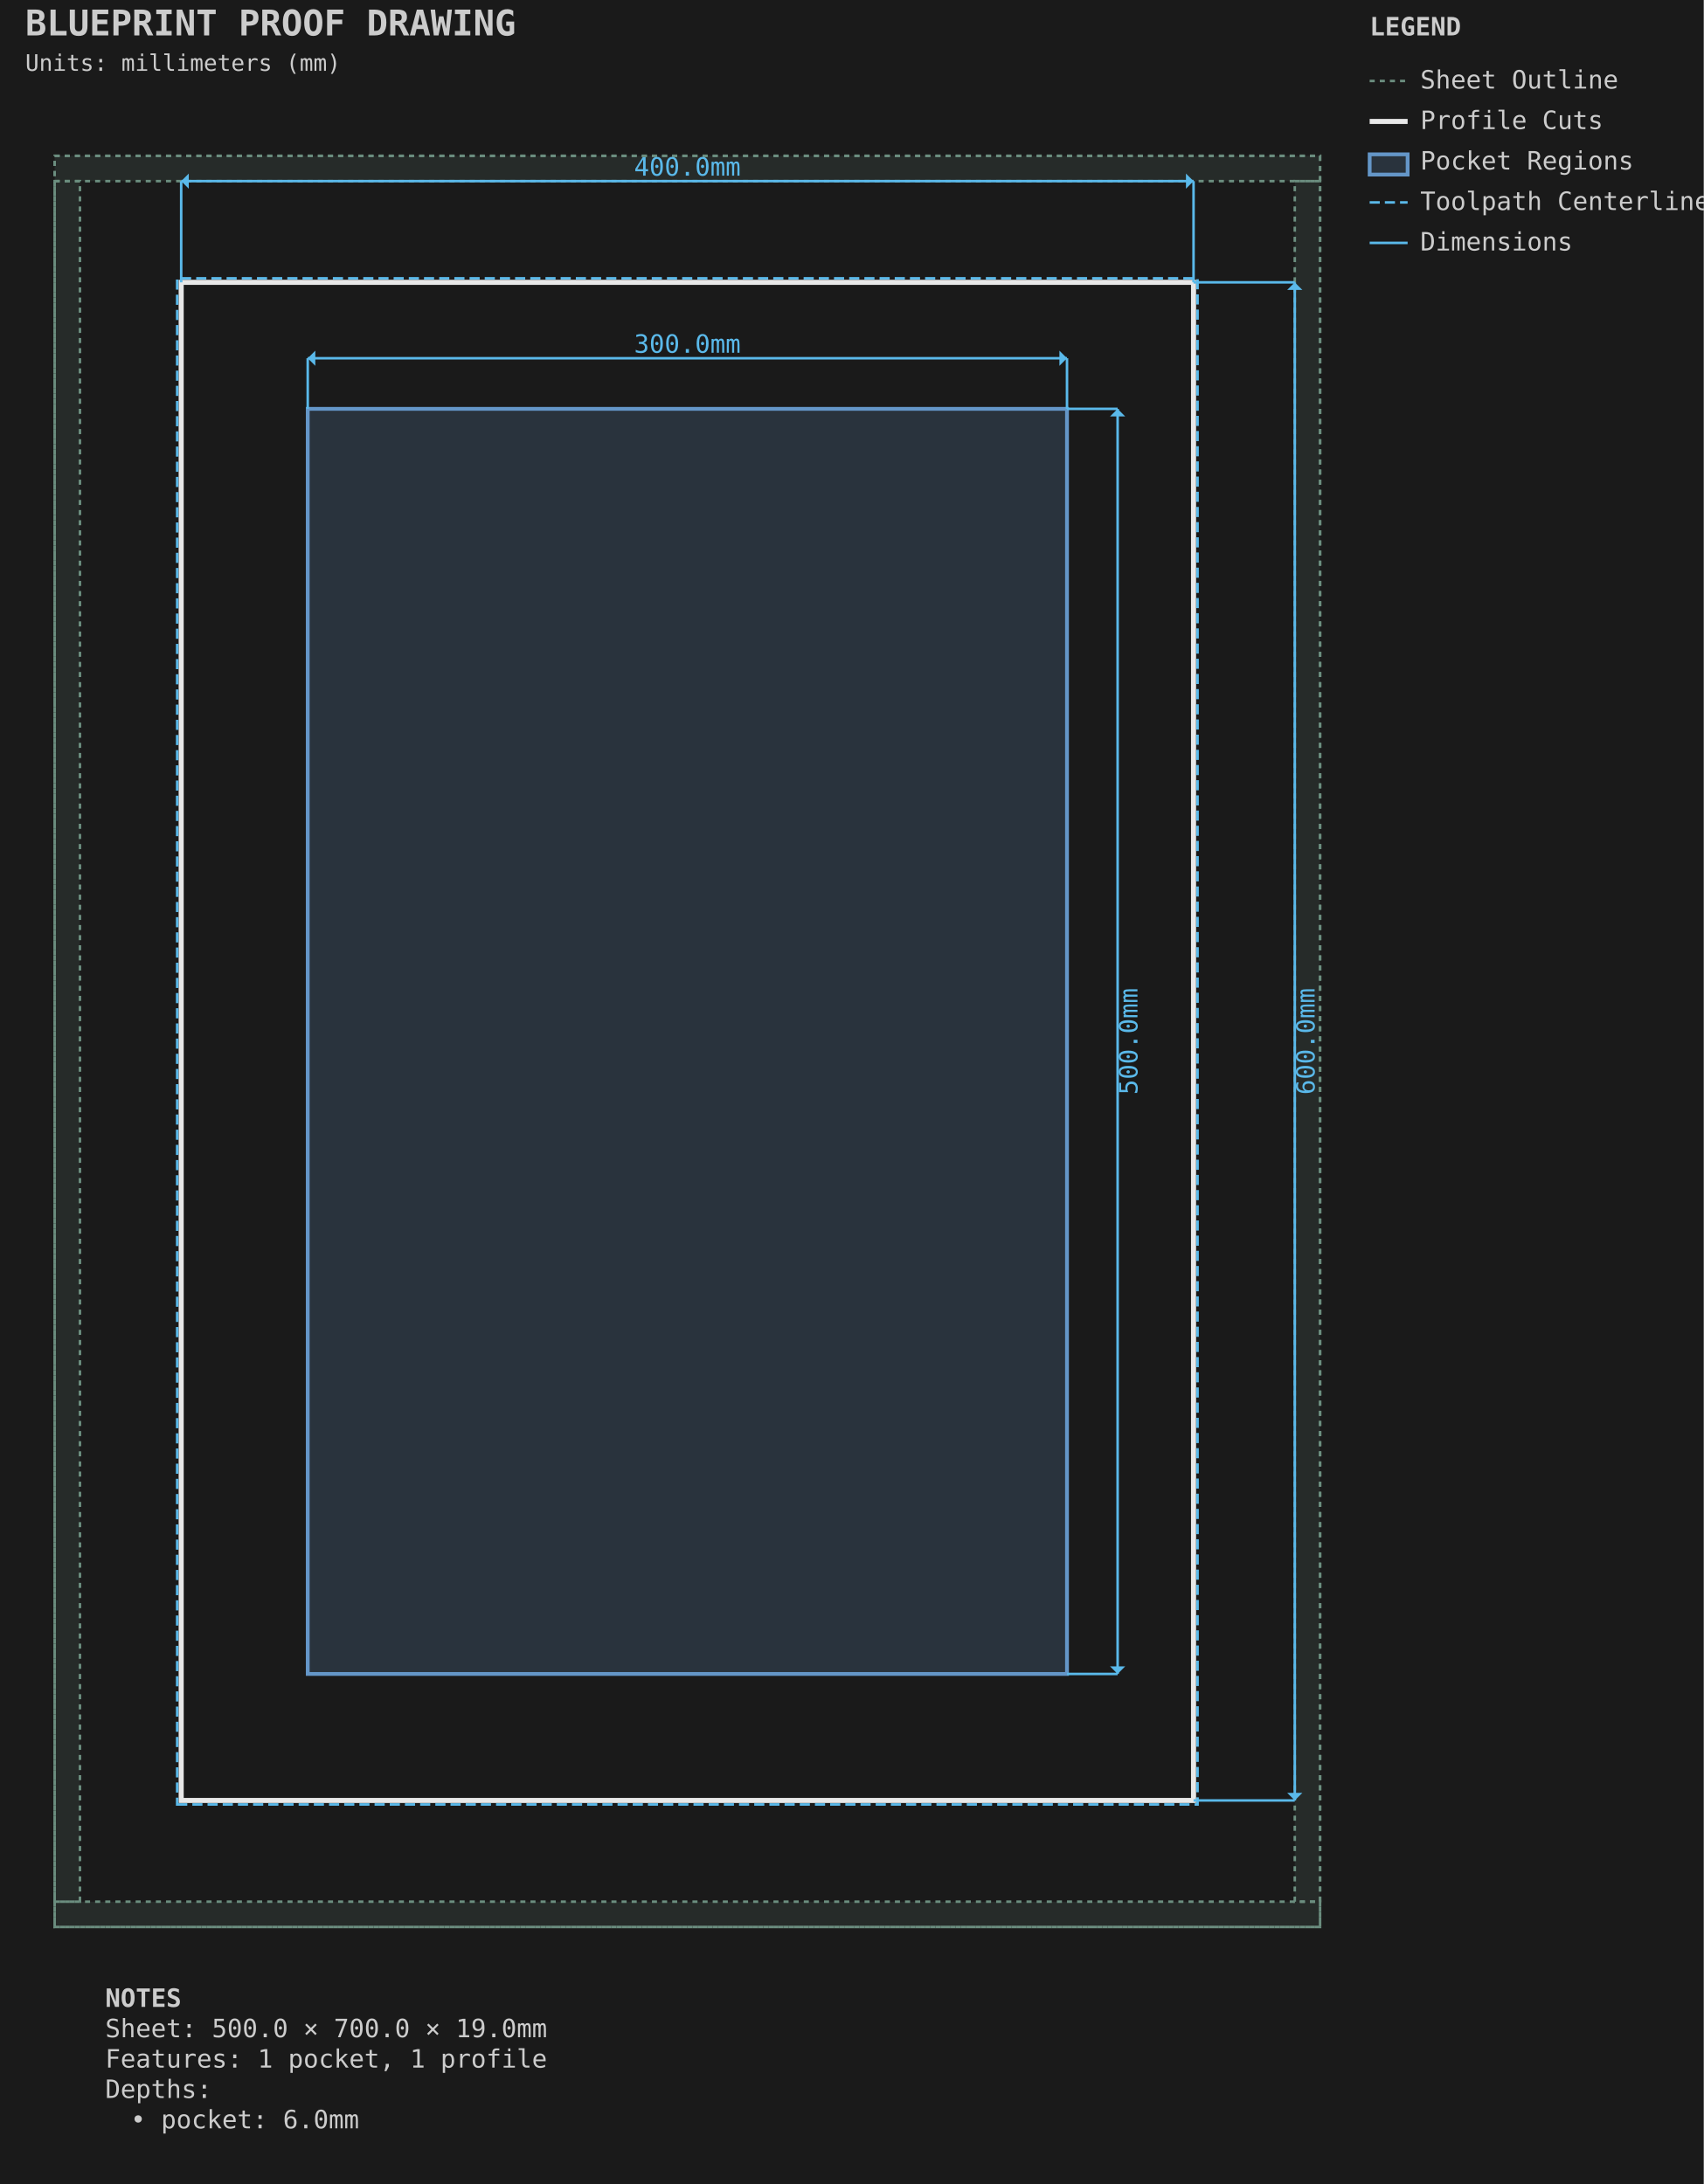
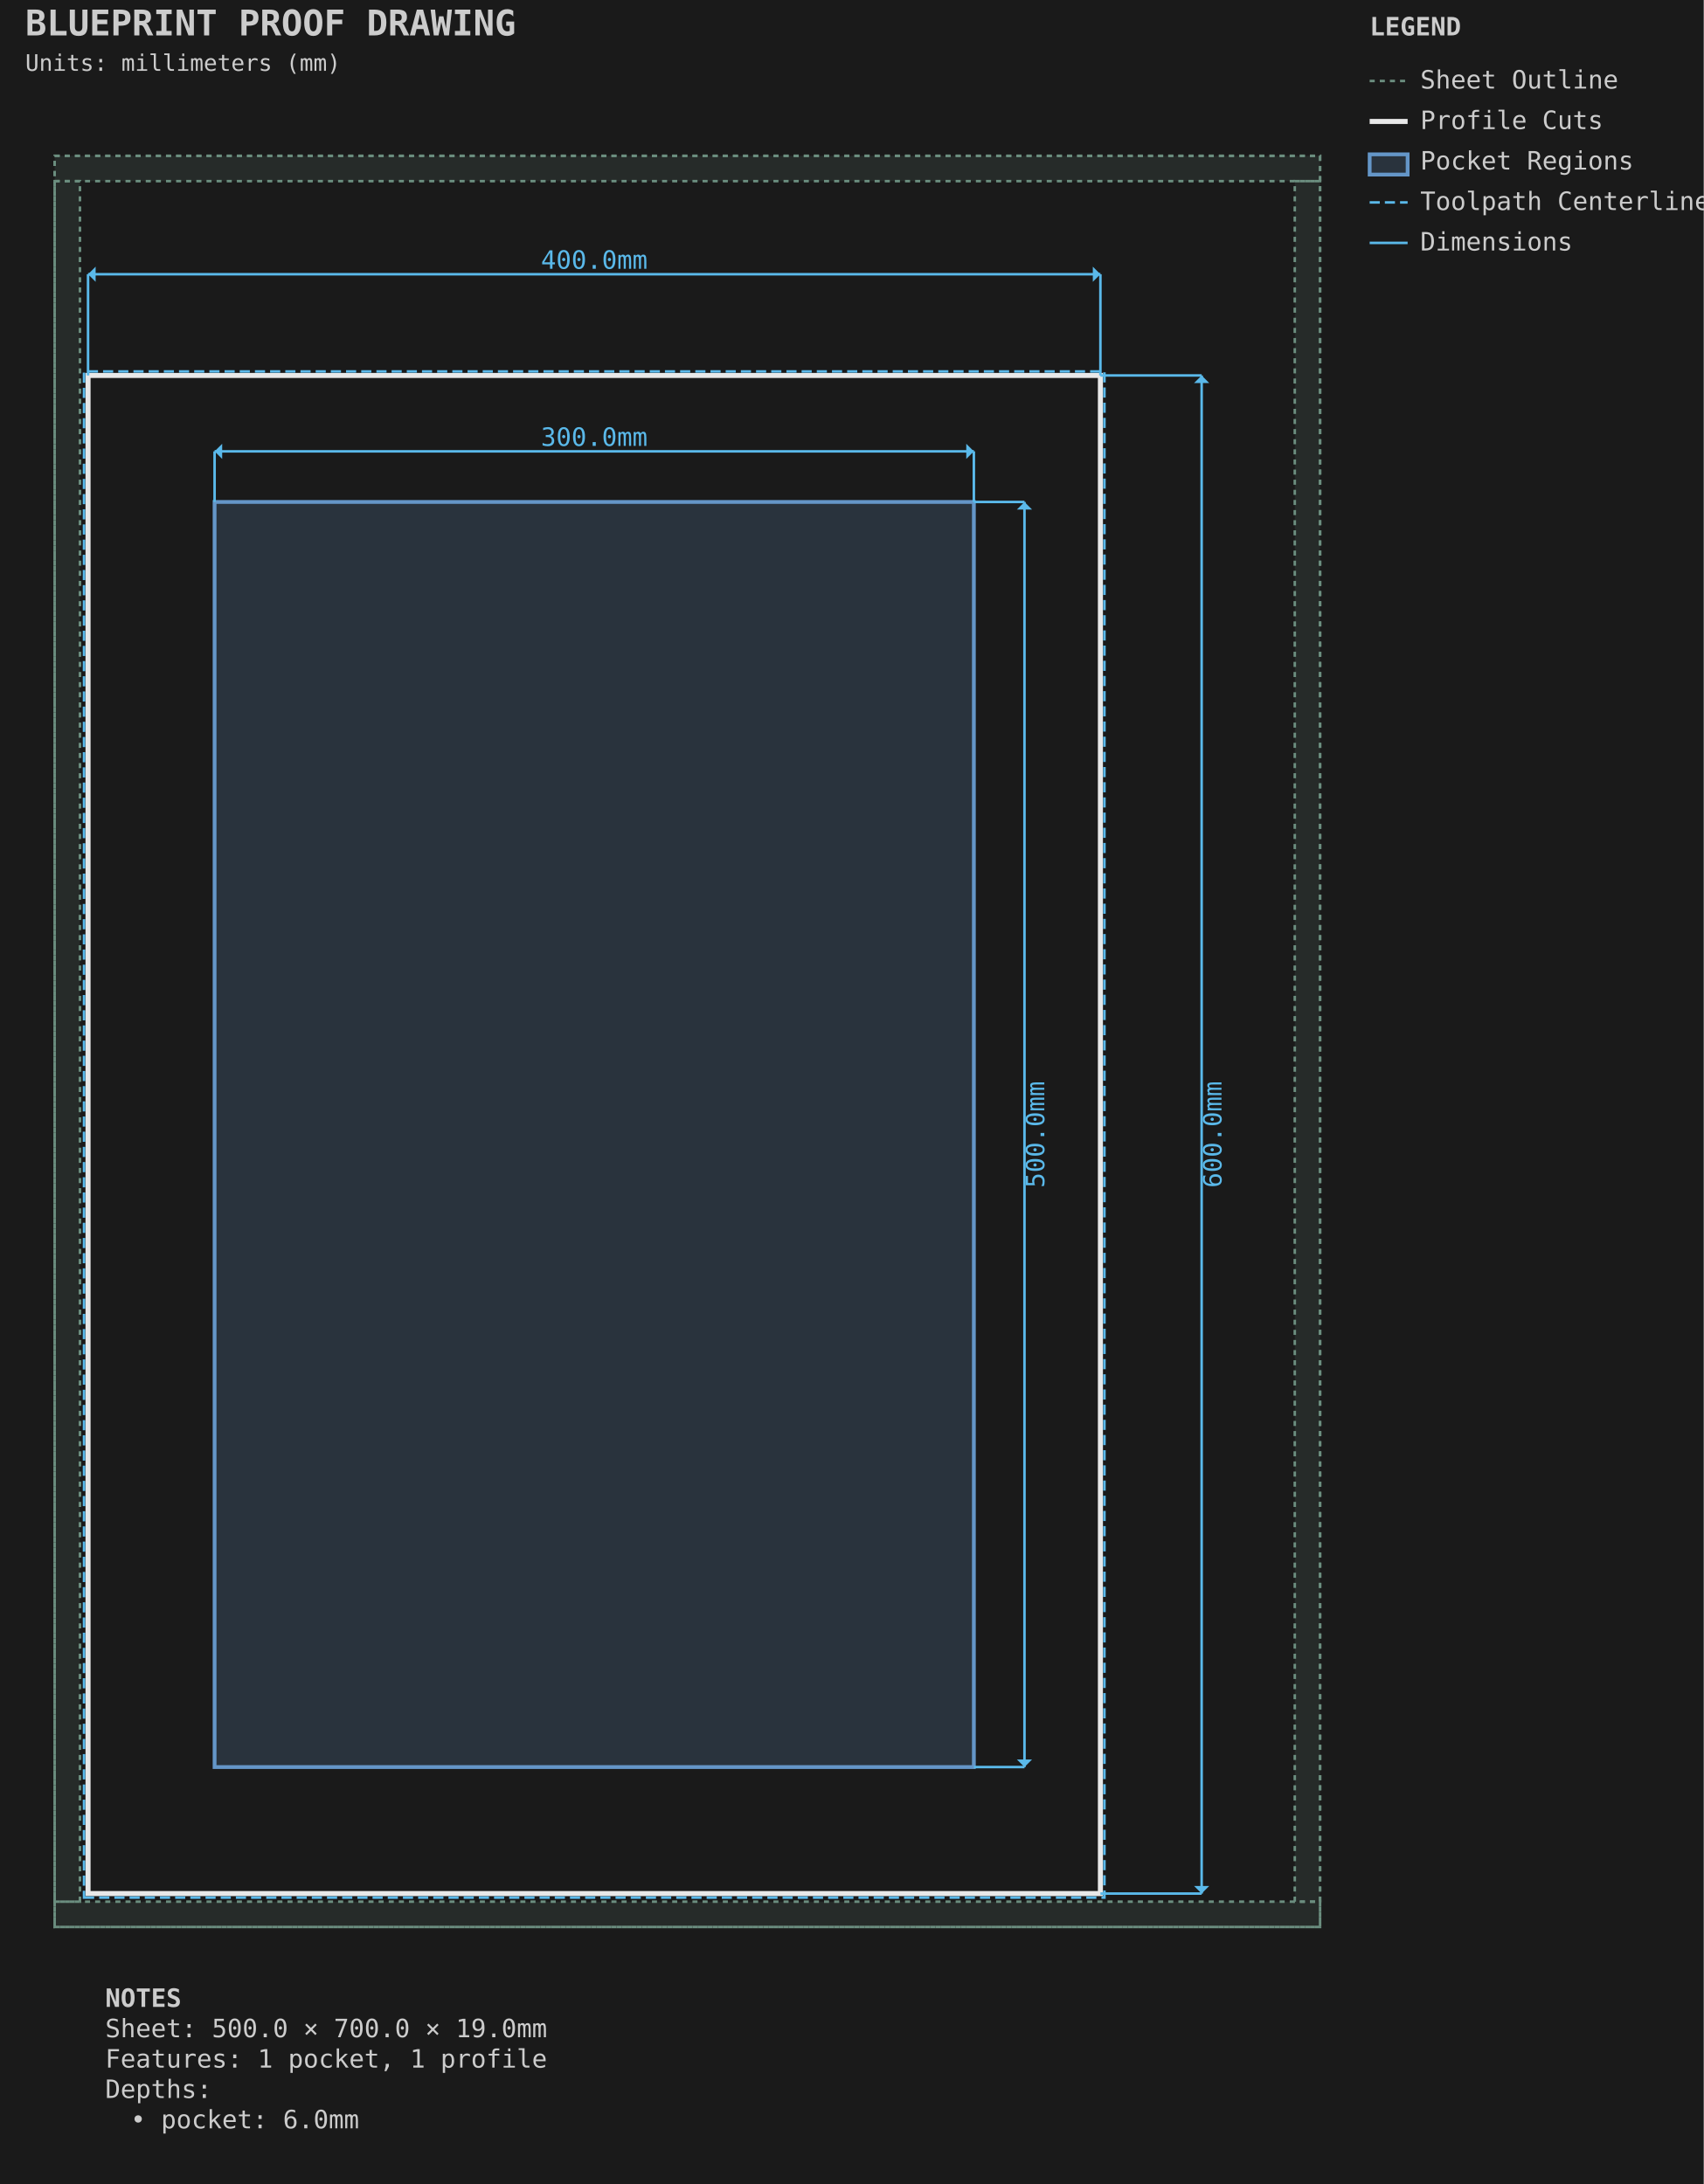
<svg xmlns="http://www.w3.org/2000/svg" viewBox="-21.587 -61.587 673.175 863.175" width="673.175mm" height="863.175mm">
  <style>.default { stroke: #e8e8e8; fill: none; stroke-width: 1; }
.sheet-outline { stroke: #6b8e7f; fill: none; stroke-width: 1; stroke-dasharray: 2,2; }
.profile { stroke: #e8e8e8; fill: none; stroke-width: 2; }
.pocket { stroke: #6496c8; fill: #6496c8; fill-opacity: 0.2; stroke-width: 1.5; }
.hole { stroke: #e8e8e8; fill: none; stroke-width: 1.5; }
.engrave { stroke: #888888; fill: none; stroke-width: 0.25; }
.bevel { stroke: #ffb454; fill: none; stroke-width: 1.5; }
.chamfer { stroke: #8bd49c; fill: none; stroke-width: 1.5; stroke-dasharray: 6,2; }
.roundover { stroke: #cba6f7; fill: none; stroke-width: 1.5; stroke-dasharray: 2,2; }
.edge-unplanned { stroke: #ff6b6b; fill: none; stroke-width: 1.5; stroke-dasharray: 4,2; }
.edge-label { fill: #e8e8e8; stroke: none; font-family: monospace; font-size: 8px; }
.keepout { stroke: #ff6b6b; fill: #ff6b6b; fill-opacity: 0.15; stroke-width: 1; stroke-dasharray: 4,2; }
.waste { stroke: #ff9500; fill: none; stroke-width: 2; stroke-dasharray: 8,4; }
.toolpath { stroke: #5ab9ea; fill: none; stroke-width: 1; stroke-dasharray: 4,2; }
.dimension { stroke: #5ab9ea; fill: none; stroke-width: 1; }
.dimension-text { fill: #5ab9ea; font-family: monospace; font-size: 10px; }
.construction { stroke: #6b8e7f; fill: none; stroke-width: 0.5; stroke-dasharray: 2,2; }
.label { fill: #ffcc00; font-family: monospace; font-size: 8px; font-weight: bold; }
.notes { fill: #cccccc; font-family: monospace; font-size: 10px; }
.table { stroke: #5c4a32; fill: #c4a46c; fill-opacity: 0.2; stroke-width: 1; }
.envelope { stroke: #ff6b6b; fill: none; stroke-width: 2; }
.spoilboard { stroke: none; fill: #4ecdc4; fill-opacity: 0.1; stroke-width: 0; }
.effective-envelope { stroke: #ffd93d; fill: none; stroke-width: 1; stroke-dasharray: 4,2; }
.origin { stroke: #ff6b6b; fill: #ff6b6b; stroke-width: 1; }
.centerline { stroke: #6b8e7f; fill: none; stroke-width: 0.5; stroke-dasharray: 8,4; }
.soft-limit { stroke: #ff9500; fill: none; stroke-width: 1.5; stroke-dasharray: 6,3; }
.t-track { stroke: none; fill: #66cc88; fill-opacity: 0.25; stroke-width: 0; }
.margin-zone { fill: #6b8e7f; fill-opacity: 0.15; }
.legend { fill: #cccccc; font-family: monospace; font-size: 10px; }
.title { fill: #cccccc; font-family: monospace; font-size: 14px; font-weight: bold; }
.section-label { fill: #5ab9ea; font-family: monospace; font-size: 9px; font-weight: bold; }
.callout-box { stroke: #5ab9ea; fill: none; stroke-width: 1; }
.callout-detail { stroke: #e8e8e8; fill: none; stroke-width: 1.5; }
.beam-assembly { stroke: #e8e8e8; fill: none; stroke-width: 1; }
.beam-layer { stroke: #6496c8; fill: #6496c8; fill-opacity: 0.15; stroke-width: 1; }
.beam-splice { stroke: #ff9500; fill: none; stroke-width: 1.5; stroke-dasharray: 4,2; }
.title-subtitle { fill: #cccccc; font-family: monospace; font-size: 9px; }
.callout-ref-text { fill: #5ab9ea; font-family: monospace; font-size: 7px; }
.callout-dim-text { fill: #5ab9ea; font-family: monospace; font-size: 8px; }
.beam-dim-text { fill: #5ab9ea; font-family: monospace; font-size: 8px; }
.beam-segment-text { fill: #5ab9ea; font-family: monospace; font-size: 7px; }
.heightfield-border { stroke: #ffcc00; fill: none; stroke-width: 1; stroke-dasharray: 4,2; }</style>
  <rect x="-21.587" y="-61.587" width="673.175" height="863.175" fill="#1a1a1a" />
  <g id="SHEET_OUTLINE" class="sheet-outline">
    <rect x="0.000" y="0.000" width="500.000" height="700.000" stroke="#6b8e7f" fill="none" stroke-width="1" stroke-dasharray="2,2" id="sheet_boundary" />
    <rect x="0.000" y="0.000" width="500.000" height="10.000" fill="#6b8e7f" fill-opacity="0.15" id="margin_bottom" />
    <rect x="0.000" y="690.000" width="500.000" height="10.000" fill="#6b8e7f" fill-opacity="0.15" id="margin_top" />
    <rect x="0.000" y="10.000" width="10.000" height="680.000" fill="#6b8e7f" fill-opacity="0.15" id="margin_left" />
    <rect x="490.000" y="10.000" width="10.000" height="680.000" fill="#6b8e7f" fill-opacity="0.15" id="margin_right" />
  </g>
  <g id="PROFILE_CUTS" class="profile-cuts">
-     <path d="M 50.000 650.000 L 450.000 650.000 L 450.000 50.000 L 50.000 50.000 Z" stroke="#e8e8e8" fill="none" stroke-width="2" id="generated_profile_0" />
+     <path d="M 13.200 686.800 L 413.200 686.800 L 413.200 86.800 L 13.200 86.800 Z" stroke="#e8e8e8" fill="none" stroke-width="2" id="generated_profile_0" />
  </g>
  <g id="PROFILE_TOOLPATHS" class="profile-toolpaths">
-     <path d="M 48.413 651.587 L 451.587 651.587 L 451.587 48.413 L 48.413 48.413 Z" stroke="#5ab9ea" fill="none" stroke-width="1" stroke-dasharray="4,2" id="generated_profile_0_toolpath" />
+     <path d="M 11.612 688.387 L 414.787 688.387 L 414.787 85.212 L 11.612 85.212 Z" stroke="#5ab9ea" fill="none" stroke-width="1" stroke-dasharray="4,2" id="generated_profile_0_toolpath" />
  </g>
  <g id="POCKET_REGIONS" class="pocket-regions">
-     <rect x="100.000" y="100.000" width="300.000" height="500.000" stroke="#6496c8" fill="#6496c8" fill-opacity="0.2" stroke-width="1.5" id="generated_pocket_1" />
+     <rect x="63.200" y="136.800" width="300.000" height="500.000" stroke="#6496c8" fill="#6496c8" fill-opacity="0.2" stroke-width="1.5" id="generated_pocket_1" />
  </g>
  <g id="DIMENSIONS" class="dimensions">
-     <line x1="100.0" y1="100.0" x2="100.0" y2="80.0" stroke="#5ab9ea" stroke-width="1" />
-     <line x1="400.0" y1="100.0" x2="400.0" y2="80.0" stroke="#5ab9ea" stroke-width="1" />
-     <line x1="100.0" y1="80.0" x2="400.0" y2="80.0" stroke="#5ab9ea" stroke-width="1" />
-     <polygon points="100.0,80.0 103.0,77.0 103.0,83.0" fill="#5ab9ea" />
-     <polygon points="400.0,80.0 397.0,77.0 397.0,83.0" fill="#5ab9ea" />
-     <text x="250.0" y="75.0" text-anchor="middle" dominant-baseline="middle" fill="#5ab9ea" font-family="monospace" font-size="10px">300.0mm</text>
-     <line x1="400.0" y1="100.0" x2="420.0" y2="100.0" stroke="#5ab9ea" stroke-width="1" />
-     <line x1="400.0" y1="600.0" x2="420.0" y2="600.0" stroke="#5ab9ea" stroke-width="1" />
-     <line x1="420.0" y1="100.0" x2="420.0" y2="600.0" stroke="#5ab9ea" stroke-width="1" />
-     <polygon points="420.0,100.0 417.0,103.0 423.0,103.0" fill="#5ab9ea" />
-     <polygon points="420.0,600.0 417.0,597.0 423.0,597.0" fill="#5ab9ea" />
-     <text x="425.0" y="350.0" text-anchor="middle" dominant-baseline="middle" transform="rotate(-90 425.0 350.0)" fill="#5ab9ea" font-family="monospace" font-size="10px">500.0mm</text>
-     <line x1="50.0" y1="50.0" x2="50.0" y2="10.0" stroke="#5ab9ea" stroke-width="1" />
-     <line x1="450.0" y1="50.0" x2="450.0" y2="10.0" stroke="#5ab9ea" stroke-width="1" />
-     <line x1="50.0" y1="10.0" x2="450.0" y2="10.0" stroke="#5ab9ea" stroke-width="1" />
-     <polygon points="50.0,10.0 53.0,7.0 53.0,13.0" fill="#5ab9ea" />
-     <polygon points="450.0,10.0 447.0,7.0 447.0,13.0" fill="#5ab9ea" />
-     <text x="250.0" y="5.0" text-anchor="middle" dominant-baseline="middle" fill="#5ab9ea" font-family="monospace" font-size="10px">400.0mm</text>
-     <line x1="450.0" y1="50.0" x2="490.0" y2="50.0" stroke="#5ab9ea" stroke-width="1" />
-     <line x1="450.0" y1="650.0" x2="490.0" y2="650.0" stroke="#5ab9ea" stroke-width="1" />
-     <line x1="490.0" y1="50.0" x2="490.0" y2="650.0" stroke="#5ab9ea" stroke-width="1" />
-     <polygon points="490.0,50.0 487.0,53.0 493.0,53.0" fill="#5ab9ea" />
-     <polygon points="490.0,650.0 487.0,647.0 493.0,647.0" fill="#5ab9ea" />
-     <text x="495.0" y="350.0" text-anchor="middle" dominant-baseline="middle" transform="rotate(-90 495.0 350.0)" fill="#5ab9ea" font-family="monospace" font-size="10px">600.0mm</text>
+     <line x1="63.2" y1="136.8" x2="63.2" y2="116.8" stroke="#5ab9ea" stroke-width="1" />
+     <line x1="363.2" y1="136.8" x2="363.2" y2="116.8" stroke="#5ab9ea" stroke-width="1" />
+     <line x1="63.2" y1="116.8" x2="363.2" y2="116.8" stroke="#5ab9ea" stroke-width="1" />
+     <polygon points="63.2,116.8 66.2,113.8 66.2,119.8" fill="#5ab9ea" />
+     <polygon points="363.2,116.8 360.2,113.8 360.2,119.8" fill="#5ab9ea" />
+     <text x="213.2" y="111.8" text-anchor="middle" dominant-baseline="middle" fill="#5ab9ea" font-family="monospace" font-size="10px">300.0mm</text>
+     <line x1="363.2" y1="136.8" x2="383.2" y2="136.8" stroke="#5ab9ea" stroke-width="1" />
+     <line x1="363.2" y1="636.8" x2="383.2" y2="636.8" stroke="#5ab9ea" stroke-width="1" />
+     <line x1="383.2" y1="136.8" x2="383.2" y2="636.8" stroke="#5ab9ea" stroke-width="1" />
+     <polygon points="383.2,136.8 380.2,139.8 386.2,139.8" fill="#5ab9ea" />
+     <polygon points="383.2,636.8 380.2,633.8 386.2,633.8" fill="#5ab9ea" />
+     <text x="388.2" y="386.8" text-anchor="middle" dominant-baseline="middle" transform="rotate(-90 388.2 386.8)" fill="#5ab9ea" font-family="monospace" font-size="10px">500.0mm</text>
+     <line x1="13.2" y1="86.8" x2="13.2" y2="46.8" stroke="#5ab9ea" stroke-width="1" />
+     <line x1="413.2" y1="86.8" x2="413.2" y2="46.8" stroke="#5ab9ea" stroke-width="1" />
+     <line x1="13.2" y1="46.8" x2="413.2" y2="46.8" stroke="#5ab9ea" stroke-width="1" />
+     <polygon points="13.2,46.8 16.2,43.8 16.2,49.8" fill="#5ab9ea" />
+     <polygon points="413.2,46.8 410.2,43.8 410.2,49.8" fill="#5ab9ea" />
+     <text x="213.2" y="41.8" text-anchor="middle" dominant-baseline="middle" fill="#5ab9ea" font-family="monospace" font-size="10px">400.0mm</text>
+     <line x1="413.2" y1="86.8" x2="453.2" y2="86.8" stroke="#5ab9ea" stroke-width="1" />
+     <line x1="413.2" y1="686.8" x2="453.2" y2="686.8" stroke="#5ab9ea" stroke-width="1" />
+     <line x1="453.2" y1="86.8" x2="453.2" y2="686.8" stroke="#5ab9ea" stroke-width="1" />
+     <polygon points="453.2,86.8 450.2,89.8 456.2,89.8" fill="#5ab9ea" />
+     <polygon points="453.2,686.8 450.2,683.8 456.2,683.8" fill="#5ab9ea" />
+     <text x="458.2" y="386.8" text-anchor="middle" dominant-baseline="middle" transform="rotate(-90 458.2 386.8)" fill="#5ab9ea" font-family="monospace" font-size="10px">600.0mm</text>
  </g>
  <g id="TITLE_BLOCK" class="title-block">
    <text x="-11.587" y="-47.587" fill="#cccccc" font-family="monospace" font-size="14px" font-weight="bold">BLUEPRINT PROOF DRAWING</text>
    <text x="-11.587" y="-33.587" fill="#cccccc" font-family="monospace" font-size="9px">Units: millimeters (mm)</text>
  </g>
  <g id="LEGEND" class="legend">
    <text x="519.587" y="-47.587" fill="#cccccc" font-family="monospace" font-size="10px" font-weight="bold">LEGEND</text>
    <line x1="519.587" y1="-29.587" x2="534.587" y2="-29.587" stroke="#6b8e7f" stroke-width="1" stroke-dasharray="2,2" />
    <text x="539.587" y="-26.587" fill="#cccccc" font-family="monospace" font-size="10px">Sheet Outline</text>
    <line x1="519.587" y1="-13.587" x2="534.587" y2="-13.587" stroke="#e8e8e8" stroke-width="2" />
    <text x="539.587" y="-10.587" fill="#cccccc" font-family="monospace" font-size="10px">Profile Cuts</text>
    <rect x="519.587" y="-0.587" width="15.0" height="8" stroke="#6496c8" stroke-width="1.5" fill="#6496c8" fill-opacity="0.2" />
    <text x="539.587" y="5.413" fill="#cccccc" font-family="monospace" font-size="10px">Pocket Regions</text>
    <line x1="519.587" y1="18.413" x2="534.587" y2="18.413" stroke="#5ab9ea" stroke-width="1" stroke-dasharray="4,2" />
    <text x="539.587" y="21.413" fill="#cccccc" font-family="monospace" font-size="10px">Toolpath Centerline</text>
    <line x1="519.587" y1="34.413" x2="534.587" y2="34.413" stroke="#5ab9ea" stroke-width="1" />
    <text x="539.587" y="37.413" fill="#cccccc" font-family="monospace" font-size="10px">Dimensions</text>
  </g>
  <g id="NOTES" class="notes">
    <text x="20.0" y="731.587" fill="#cccccc" font-family="monospace" font-size="10px" font-weight="bold">NOTES</text>
    <text x="20.0" y="743.587" fill="#cccccc" font-family="monospace" font-size="10px">Sheet: 500.0 × 700.0 × 19.0mm</text>
    <text x="20.0" y="755.587" fill="#cccccc" font-family="monospace" font-size="10px">Features: 1 pocket, 1 profile</text>
    <text x="20.0" y="767.587" fill="#cccccc" font-family="monospace" font-size="10px">Depths:</text>
    <text x="30.0" y="779.587" fill="#cccccc" font-family="monospace" font-size="10px">• pocket: 6.0mm</text>
  </g>
</svg>
